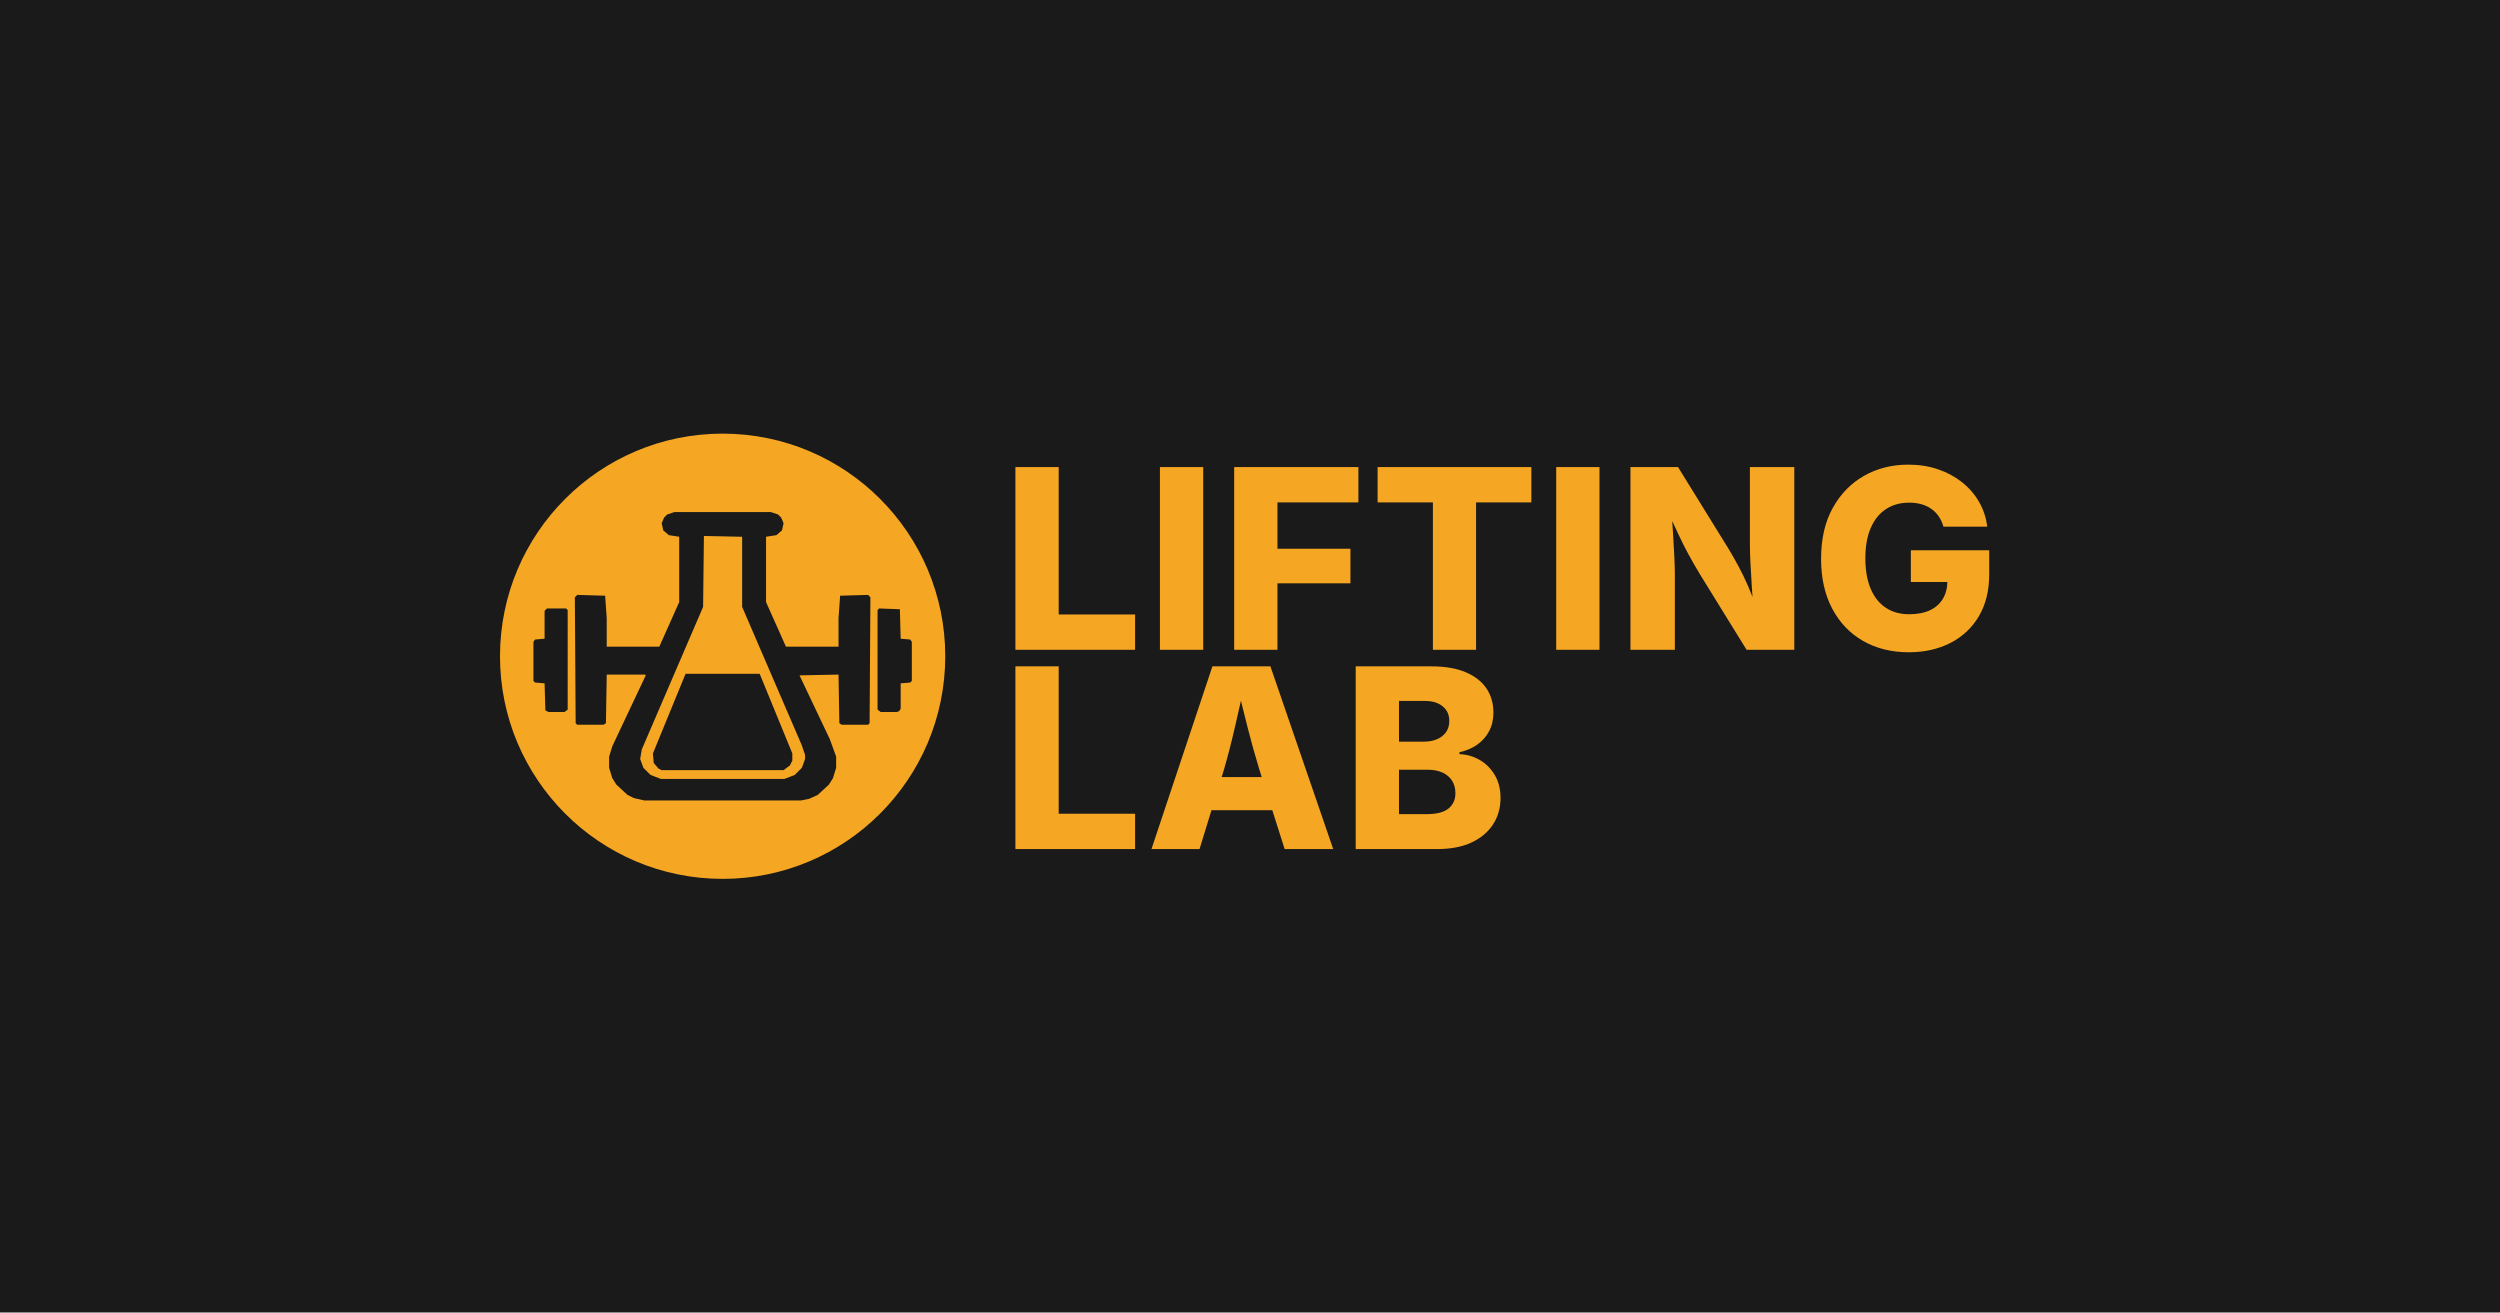
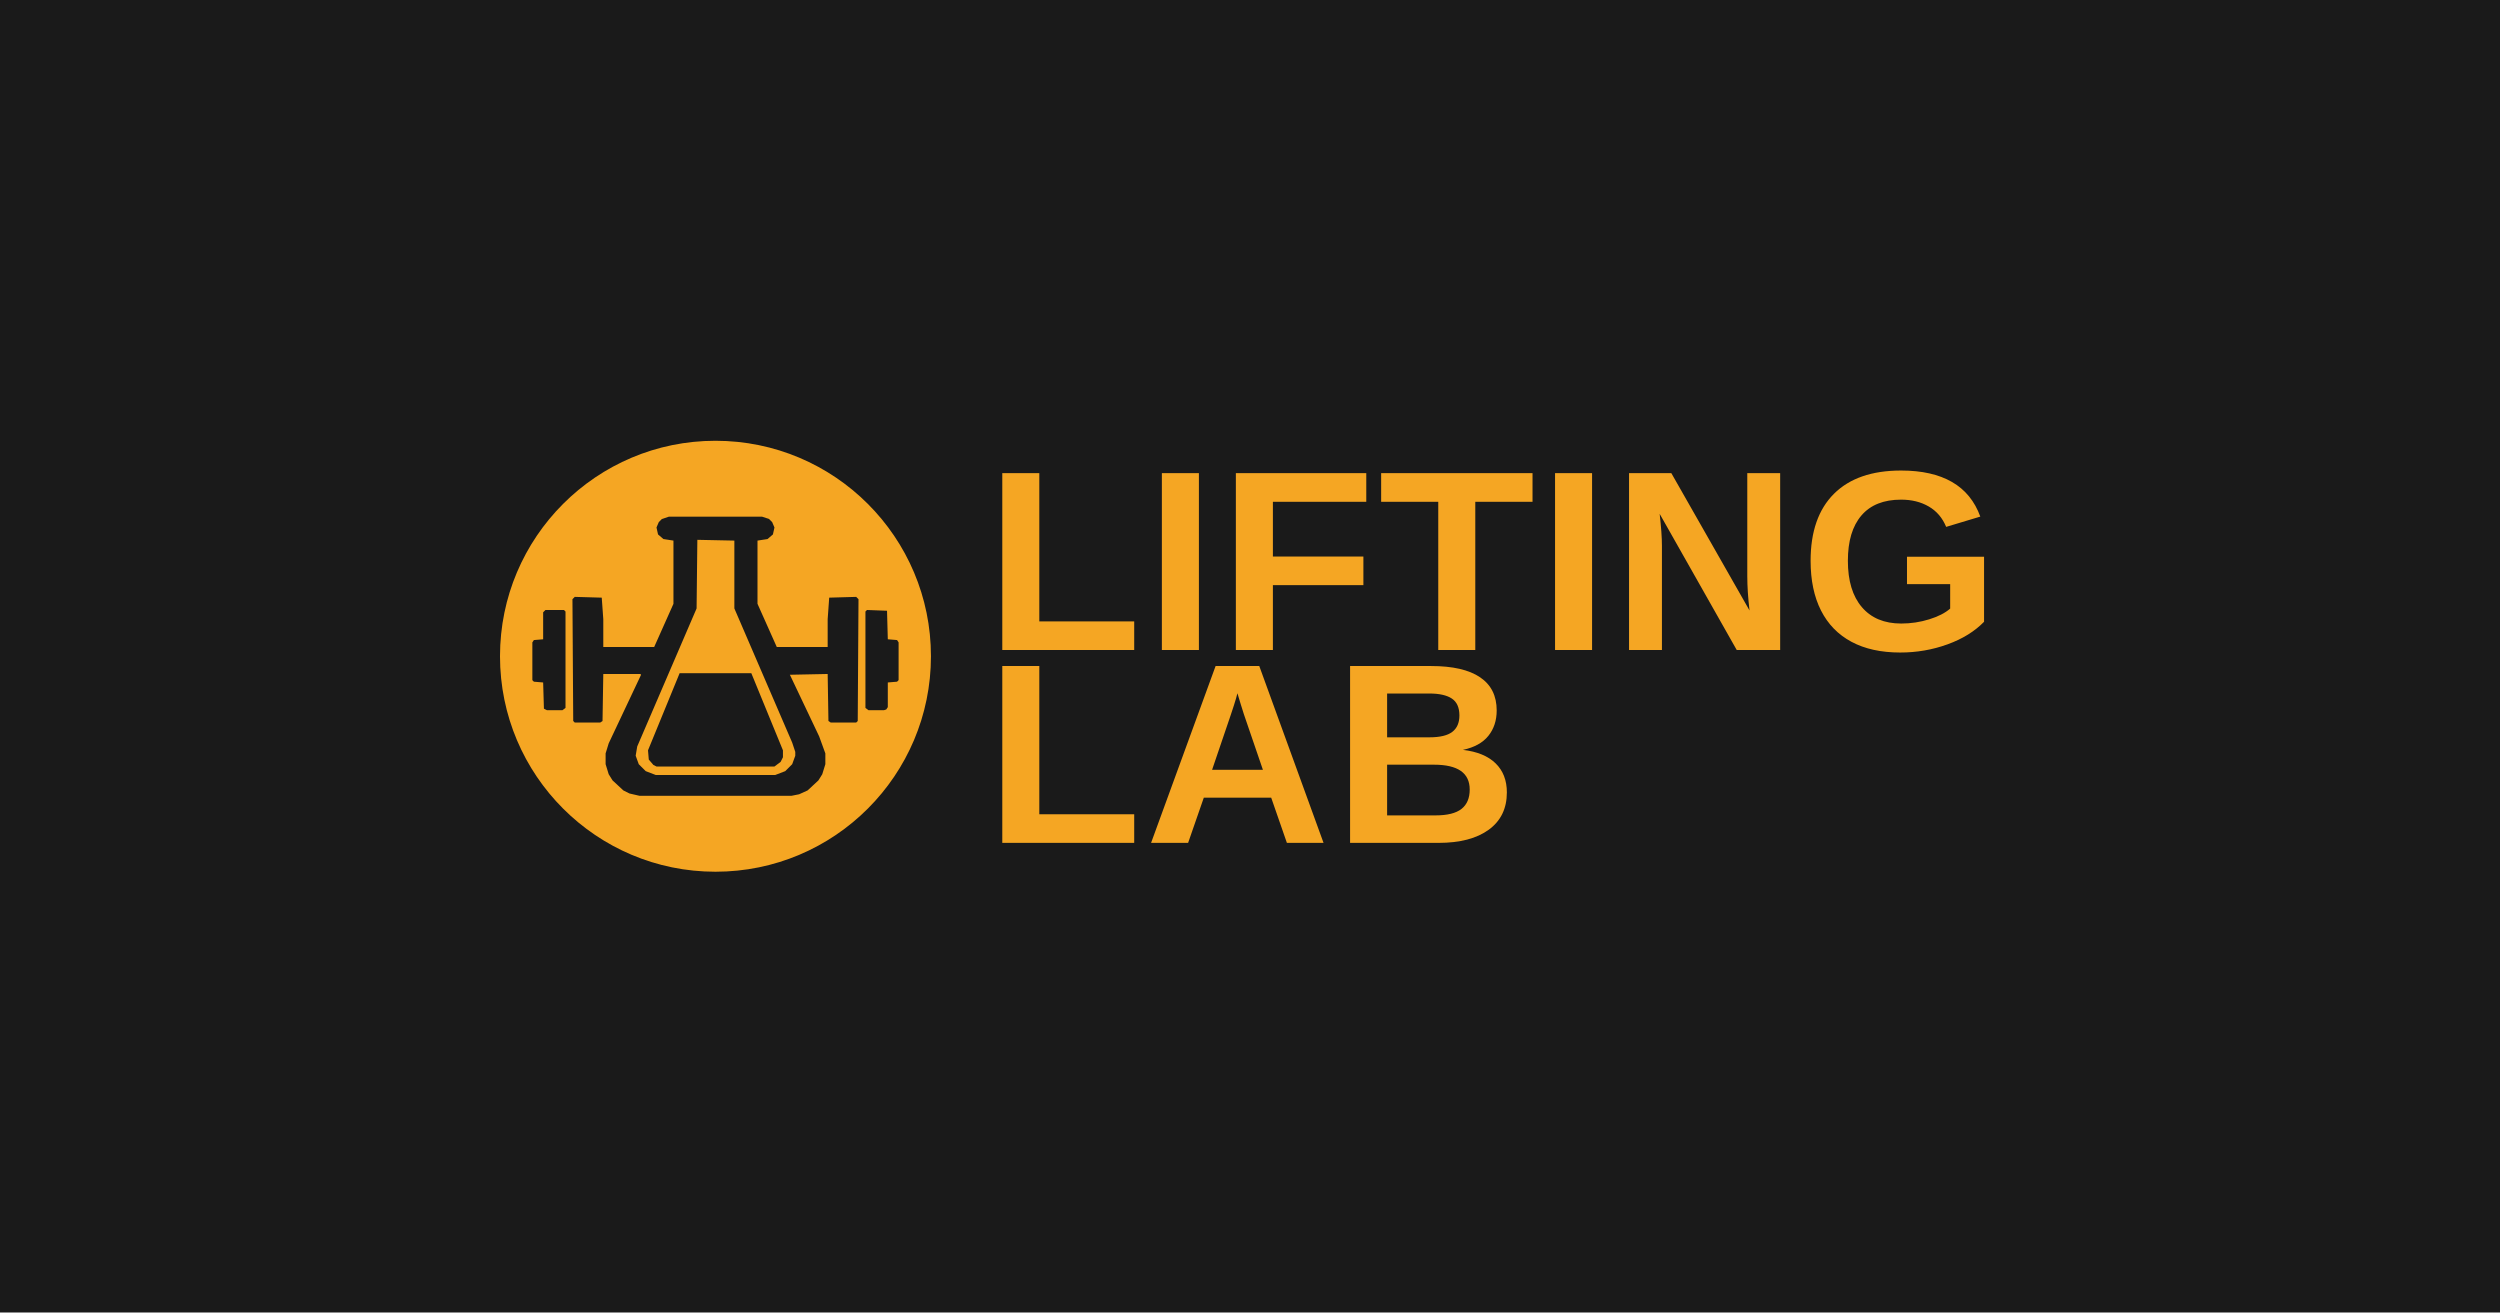
<svg xmlns="http://www.w3.org/2000/svg" width="1200" height="630" viewBox="0 0 1200 630">
  <rect width="1200" height="630" fill="#1a1a1a" />
-   <g transform="translate(240.000 208.141) scale(4.749309)">
+   <g transform="translate(240.000 211.572) scale(4.596791)">
    <g fill="#f5a623">
      <path transform="matrix(0.3042978,0,0,0.3042978,37.00919,-42.35428)" d="m -59.984,218.948 -10.848,26.458 0.265,3.175 1.587,1.852 1.058,0.529 h 40.481 l 2.117,-1.587 0.794,-1.587 v -2.381 l -10.848,-26.458 z m -3.704,-53.71 -2.381,0.794 -1.058,1.058 -0.794,1.852 0.529,2.381 1.852,1.587 3.44,0.529 v 21.696 l -6.615,14.817 h -17.462 v -9.525 l -0.529,-7.408 -9.26,-0.265 -0.794,0.794 0.265,41.804 0.529,0.529 h 8.731 l 0.794,-0.529 0.265,-16.14 h 12.7 l 0.265,0.265 -11.113,23.548 -1.058,3.44 v 3.704 l 1.058,3.44 1.323,2.117 3.704,3.44 2.117,1.058 3.44,0.794 h 52.123 l 2.646,-0.529 2.91,-1.323 3.704,-3.44 1.323,-2.117 1.058,-3.44 v -3.704 l -2.117,-5.821 -10.054,-21.167 12.965,-0.265 0.265,16.14 0.794,0.529 H 0.606 l 0.529,-0.529 0.265,-41.804 -0.794,-0.794 -9.26,0.265 -0.529,7.408 v 9.525 h -17.462 l -6.615,-14.817 v -21.696 l 3.44,-0.529 1.852,-1.587 0.529,-2.381 -0.794,-1.852 -1.058,-1.058 -2.381,-0.794 z m 9.79,7.938 12.7,0.265 v 23.283 l 19.844,46.038 1.058,3.175 v 1.323 l -1.058,2.91 -2.381,2.381 -3.44,1.323 h -41.01 l -3.44,-1.323 -2.381,-2.381 -1.058,-2.91 0.529,-3.175 20.373,-47.36 z m -52.123,24.077 -0.794,0.794 v 9.26 l -3.175,0.265 -0.529,0.794 v 12.965 l 0.529,0.529 3.175,0.265 0.265,8.996 1.058,0.529 h 5.292 l 1.058,-0.794 v -33.073 l -0.529,-0.529 z m 110.331,0 -0.529,0.529 v 33.073 l 1.058,0.794 h 5.292 l 0.794,-0.265 0.529,-0.794 v -8.467 l 3.175,-0.265 0.529,-0.529 v -12.965 l -0.529,-0.794 -3.175,-0.265 -0.265,-9.79 z m 21.95,15.875 a 73.941,73.941 0 0 1 -73.941,73.941 73.941,73.941 0 0 1 -73.941,-73.941 73.941,73.941 0 0 1 73.941,-73.941 73.941,73.941 0 0 1 73.941,73.941 z" />
-       <path transform="translate(50.653,21.849)" d="M1.438 0V-18.467H5.813V-3.569H13.534V0ZM20.419 -18.467V0H16.044V-18.467ZM23.548 0V-18.467H36.103V-14.898H27.923V-10.213H35.298V-6.718H27.923V0ZM38.043 -14.898V-18.467H53.585V-14.898H47.995V0H43.633V-14.898ZM60.47 -18.467V0H56.095V-18.467ZM63.599 0V-18.467H68.408L73.564 -10.126Q74.06 -9.296 74.537 -8.409Q75.014 -7.523 75.485 -6.445Q75.956 -5.367 76.439 -3.966H76.03Q75.956 -4.982 75.875 -6.222Q75.795 -7.461 75.733 -8.632Q75.671 -9.804 75.671 -10.609V-18.467H80.158V0H75.336L70.614 -7.647Q69.982 -8.701 69.468 -9.643Q68.953 -10.585 68.439 -11.688Q67.925 -12.791 67.231 -14.278H67.739Q67.825 -12.952 67.906 -11.694Q67.987 -10.436 68.036 -9.389Q68.086 -8.341 68.086 -7.647V0ZM91.727 0.248Q89.1 0.248 87.104 -0.899Q85.109 -2.045 83.987 -4.164Q82.865 -6.284 82.865 -9.196Q82.865 -12.221 84.049 -14.346Q85.233 -16.472 87.222 -17.593Q89.211 -18.715 91.678 -18.715Q93.276 -18.715 94.646 -18.257Q96.016 -17.798 97.088 -16.955Q98.16 -16.112 98.823 -14.966Q99.486 -13.819 99.659 -12.444H95.235Q95.074 -13.014 94.77 -13.466Q94.466 -13.919 94.02 -14.235Q93.574 -14.551 93.01 -14.712Q92.446 -14.873 91.752 -14.873Q90.413 -14.873 89.416 -14.216Q88.418 -13.559 87.879 -12.301Q87.34 -11.043 87.34 -9.258Q87.34 -7.461 87.866 -6.197Q88.393 -4.933 89.385 -4.264Q90.376 -3.594 91.764 -3.594Q93.016 -3.594 93.878 -4.003Q94.739 -4.412 95.185 -5.175Q95.631 -5.937 95.631 -6.965L96.462 -6.854H91.938V-10.064H99.858V-7.635Q99.858 -5.168 98.817 -3.402Q97.776 -1.636 95.935 -0.694Q94.094 0.248 91.727 0.248Z" />
-       <path transform="translate(50.653,41.988)" d="M1.438 0V-18.467H5.813V-3.569H13.534V0ZM15.189 0 21.349 -18.467H27.211L33.557 0H28.649L26.083 -8.069Q25.463 -10.089 24.887 -12.363Q24.311 -14.637 23.728 -17.079H24.707Q24.15 -14.625 23.629 -12.351Q23.109 -10.076 22.526 -8.069L20.047 0ZM19.378 -3.929V-7.275H29.38V-3.929ZM35.831 0V-18.467H43.49Q45.548 -18.467 46.948 -17.872Q48.349 -17.277 49.049 -16.23Q49.749 -15.183 49.749 -13.782Q49.749 -12.729 49.309 -11.905Q48.869 -11.08 48.095 -10.541Q47.32 -10.002 46.316 -9.791V-9.593Q47.419 -9.556 48.367 -9.004Q49.316 -8.453 49.892 -7.474Q50.468 -6.495 50.468 -5.156Q50.468 -3.669 49.718 -2.504Q48.969 -1.339 47.543 -0.669Q46.118 0 44.061 0ZM40.206 -3.532H43.032Q44.507 -3.532 45.207 -4.096Q45.907 -4.66 45.907 -5.652Q45.907 -6.371 45.573 -6.904Q45.238 -7.436 44.612 -7.728Q43.986 -8.019 43.119 -8.019H40.206ZM40.206 -10.857H42.747Q43.478 -10.857 44.054 -11.105Q44.631 -11.353 44.959 -11.818Q45.288 -12.283 45.288 -12.952Q45.288 -13.881 44.618 -14.427Q43.949 -14.972 42.821 -14.972H40.206Z" />
+       <path transform="translate(50.653,21.849)" d="M15.571 -2.988V0H1.796V-18.467H5.662V-2.988ZM22.327 -18.467V0H18.46V-18.467ZM30.053 -6.776V0H26.186V-18.467H39.804V-15.479H30.053V-9.764H39.503V-6.776ZM51.187 -15.479V0H47.321V-15.479H41.357V-18.467H57.164V-15.479ZM63.382 -18.467V0H59.516V-18.467ZM70.676 -10.892V0H67.242V-18.467H71.659L79.824 -4.129Q79.589 -6.121 79.589 -7.733V-18.467H83.022V0H78.488L70.44 -14.221Q70.558 -13.185 70.617 -12.353Q70.676 -11.521 70.676 -10.892ZM95.664 -2.765Q97.171 -2.765 98.586 -3.205Q100.002 -3.644 100.775 -4.325V-6.881H96.266V-9.738H104.314V-2.949Q102.846 -1.442 100.493 -0.59Q98.141 0.262 95.559 0.262Q92.557 0.262 90.467 -0.858Q88.376 -1.979 87.288 -4.122Q86.201 -6.265 86.201 -9.319Q86.201 -13.88 88.638 -16.311Q91.076 -18.742 95.65 -18.742Q98.901 -18.742 100.972 -17.543Q103.043 -16.344 103.921 -13.932L100.356 -12.858Q99.779 -14.26 98.547 -14.981Q97.315 -15.702 95.65 -15.702Q92.924 -15.702 91.509 -14.05Q90.093 -12.399 90.093 -9.319Q90.093 -6.186 91.555 -4.476Q93.016 -2.765 95.664 -2.765Z" />
+       <path transform="translate(50.653,41.988)" d="M15.571 -2.988V0H1.796V-18.467H5.662V-2.988ZM22.838 -4.718 21.2 0H17.333L24.07 -18.467H28.631L35.342 0H31.515L29.876 -4.718ZM26.351 -15.623Q26.219 -15.099 25.984 -14.365Q25.748 -13.631 25.643 -13.329L23.703 -7.628H29.011L27.019 -13.447Q26.836 -13.985 26.678 -14.535Q26.521 -15.086 26.351 -15.623ZM54.484 -5.269Q54.484 -2.752 52.596 -1.376Q50.709 0 47.354 0H38.113V-18.467H46.567Q49.949 -18.467 51.685 -17.294Q53.422 -16.121 53.422 -13.827Q53.422 -12.255 52.55 -11.173Q51.679 -10.092 49.896 -9.712Q52.138 -9.45 53.311 -8.303Q54.484 -7.156 54.484 -5.269ZM49.529 -13.303Q49.529 -14.548 48.736 -15.073Q47.943 -15.597 46.384 -15.597H41.98V-11.023H46.41Q48.048 -11.023 48.789 -11.593Q49.529 -12.163 49.529 -13.303ZM50.604 -5.57Q50.604 -8.165 46.882 -8.165H41.98V-2.87H47.026Q48.887 -2.87 49.746 -3.545Q50.604 -4.22 50.604 -5.57Z" />
    </g>
  </g>
</svg>
